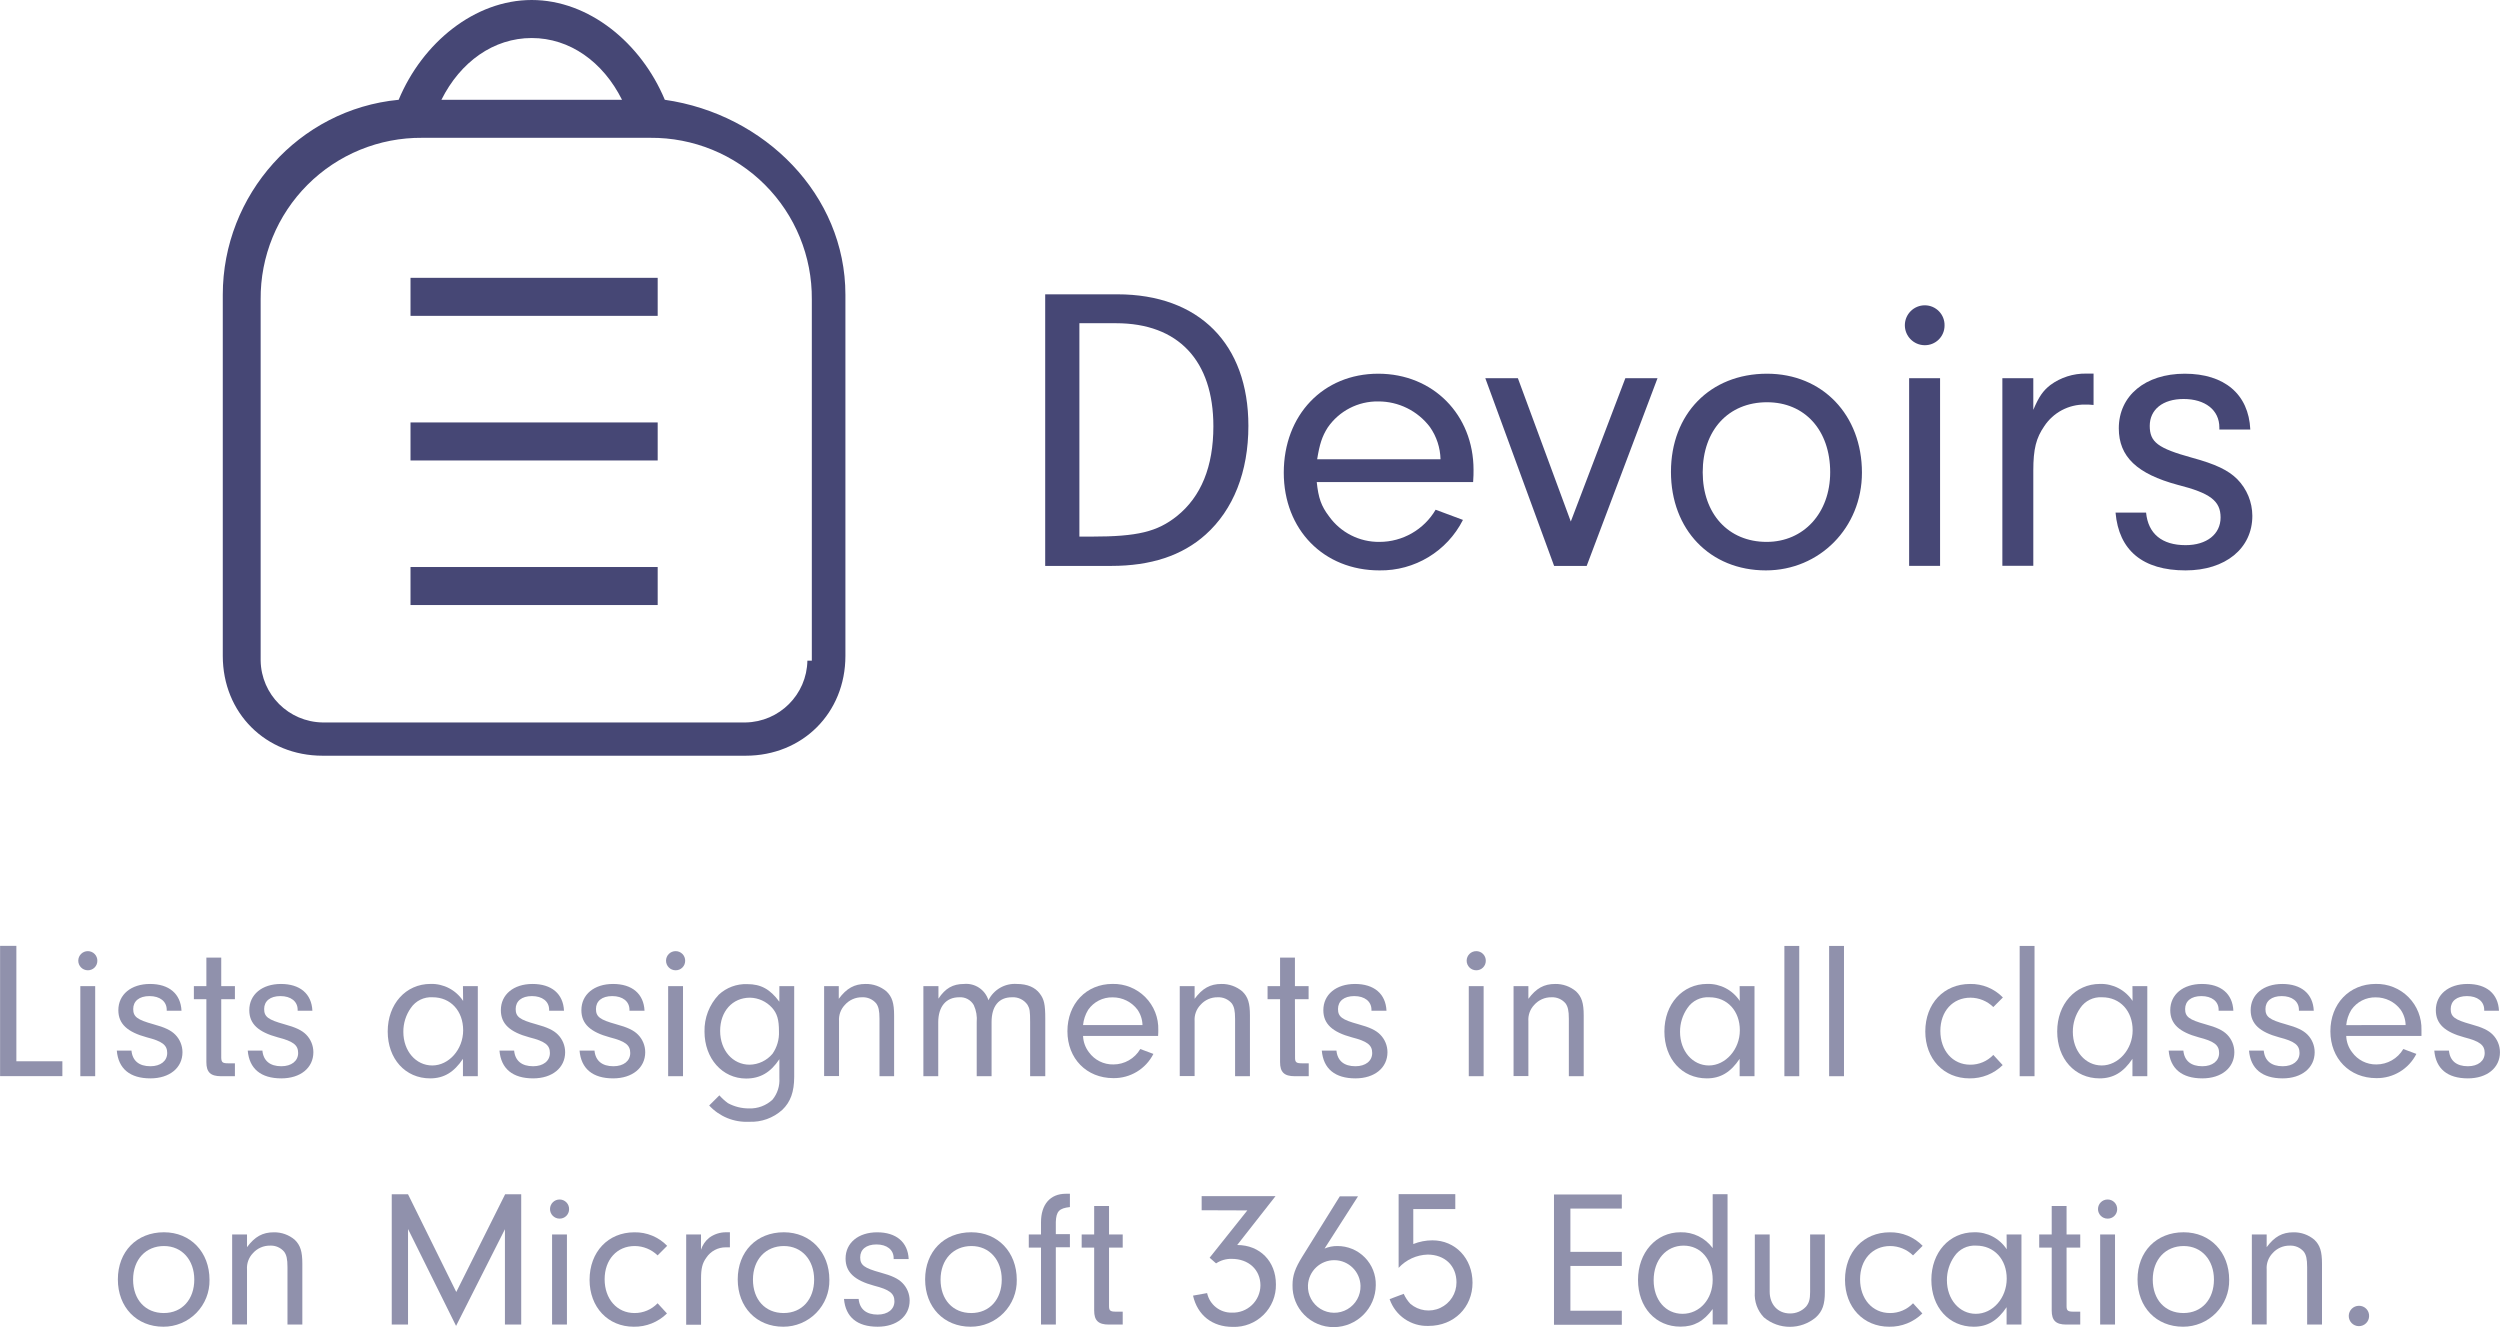
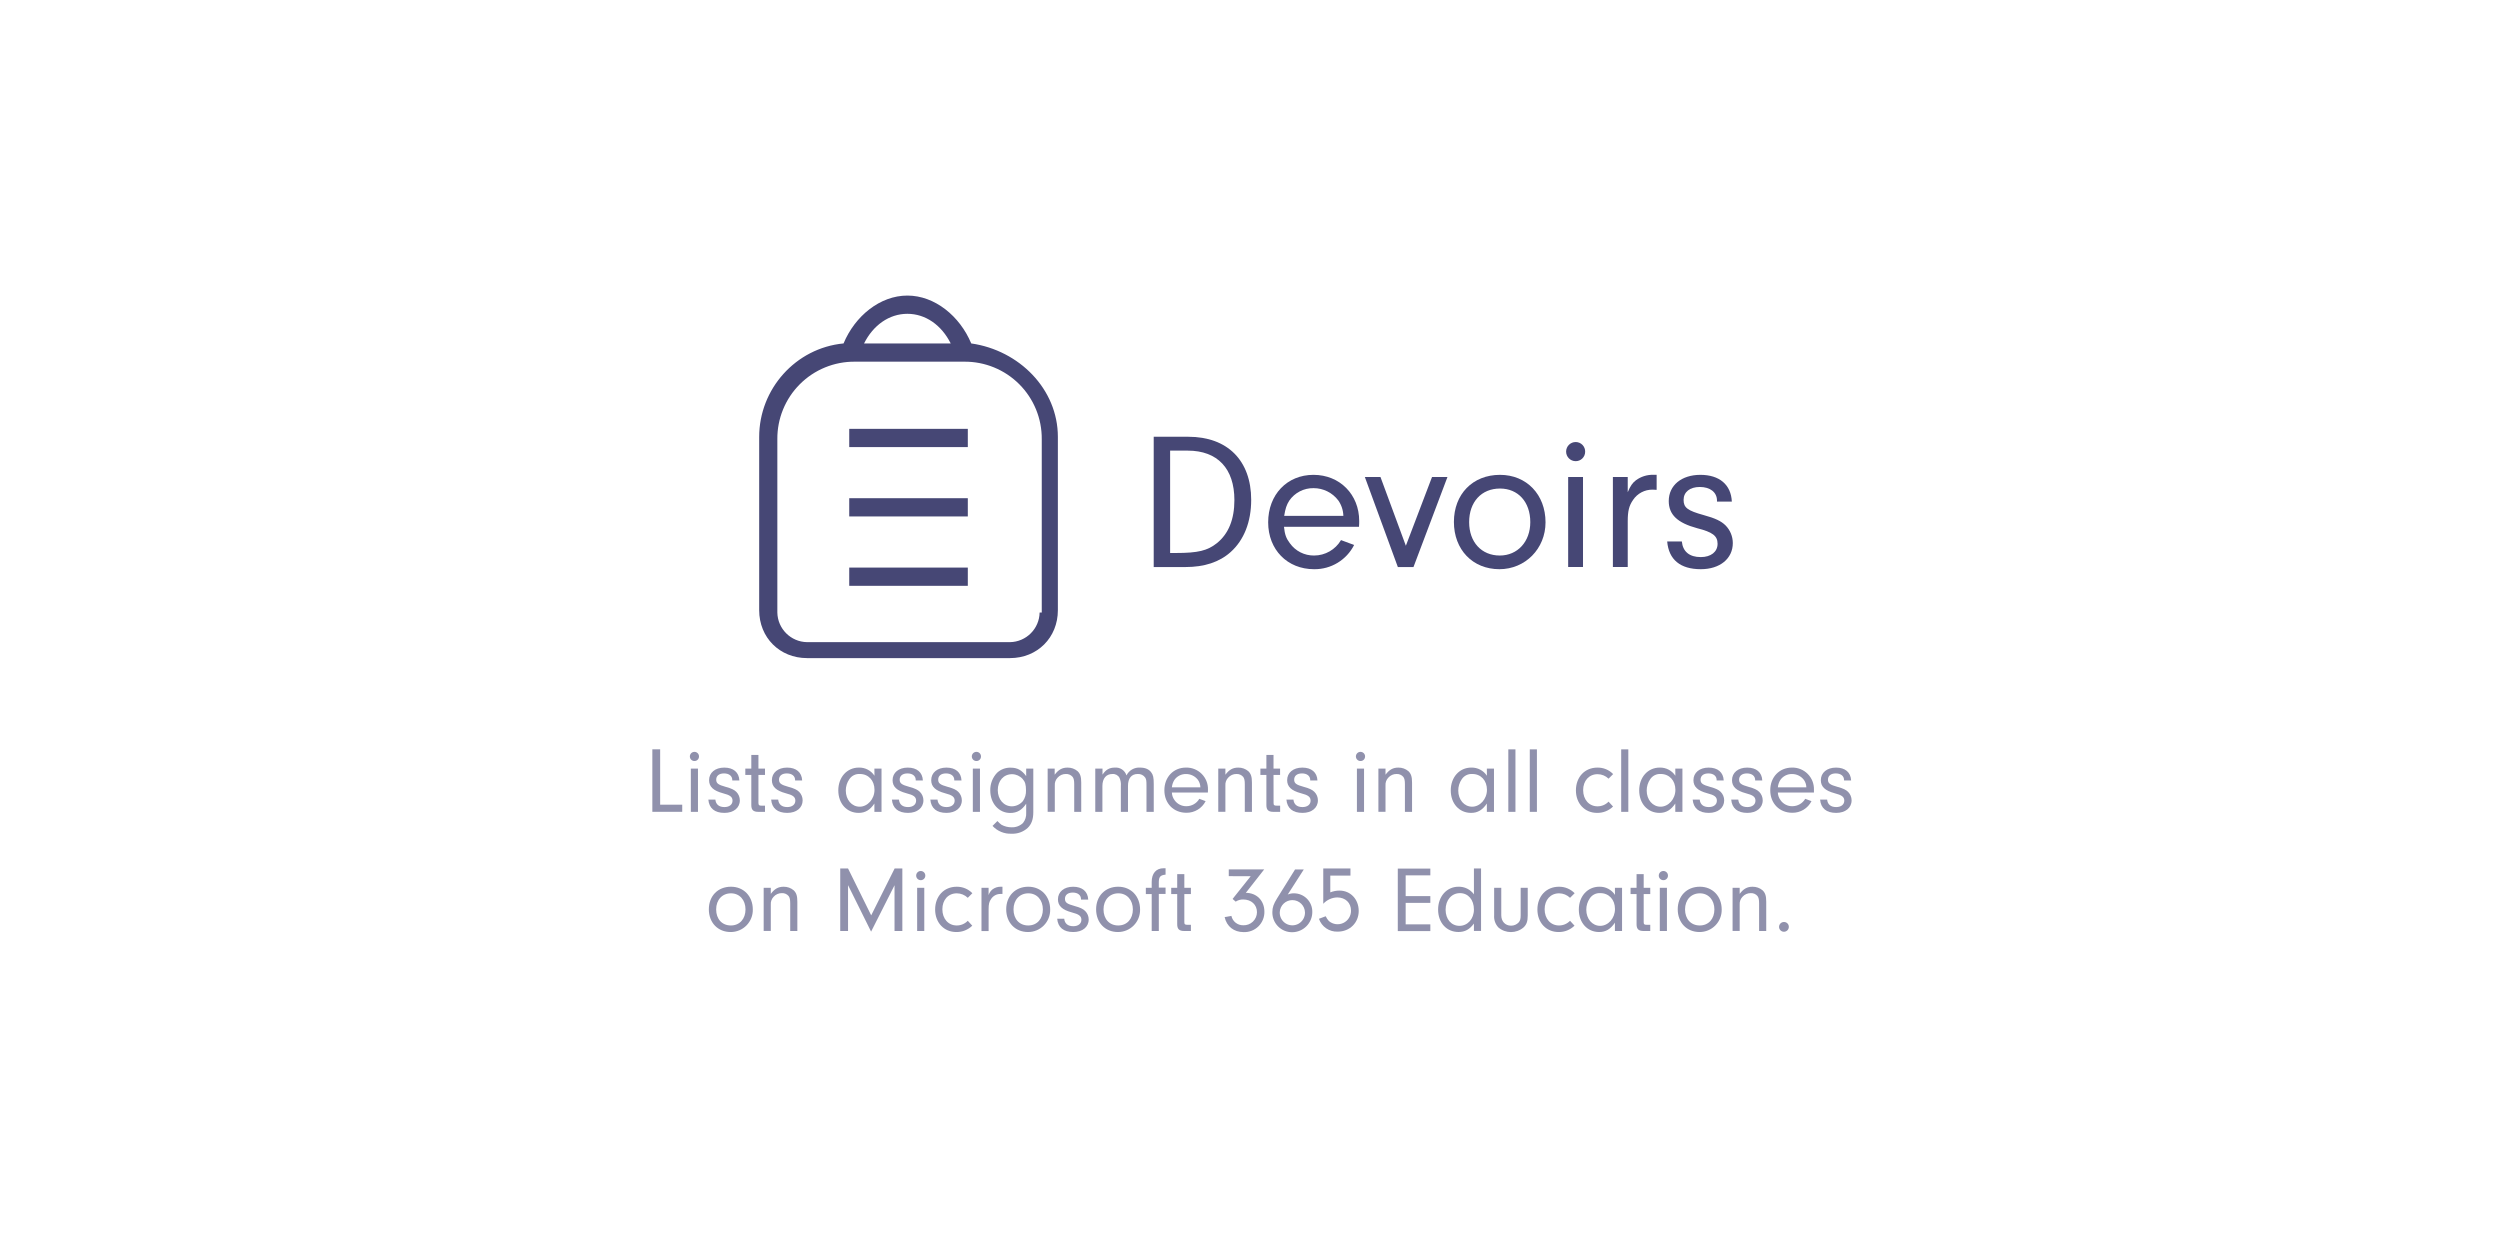
- <svg xmlns="http://www.w3.org/2000/svg" viewBox="0 0 614.05 325.92">
-   <path d="M349.3,412v3.65H334v-32h4V412Z" transform="translate(-333.98 -151.33)" fill="#9091ac" />
-   <path d="M357.89,387.35a2.31,2.31,0,0,1-2.36,2.3,2.35,2.35,0,0,1,.05-4.7A2.33,2.33,0,0,1,357.89,387.35Zm-.53,28.32h-3.65V393.54h3.65Z" transform="translate(-333.98 -151.33)" fill="#9091ac" />
-   <path d="M374.93,399.59v-.24c0-2.06-1.68-3.36-4.23-3.36s-4,1.25-4,3.17,1,2.64,4.94,3.74c2.84.77,4.32,1.49,5.38,2.55a6.18,6.18,0,0,1,1.78,4.32c0,3.84-3.17,6.43-7.88,6.43-5,0-7.87-2.35-8.25-6.82h3.6c.24,2.5,1.87,3.84,4.65,3.84,2.5,0,4.13-1.29,4.13-3.26s-1.25-2.88-5-3.84c-4.8-1.3-7-3.31-7-6.67,0-3.84,3.12-6.44,7.78-6.44s7.53,2.4,7.73,6.58Z" transform="translate(-333.98 -151.33)" fill="#9091ac" />
-   <path d="M388.32,411.16c.05,1.1.33,1.34,1.68,1.34h1.68v3.17h-3.41c-2.59,0-3.6-1-3.6-3.45V396.76H381.6v-3.22h3.07v-7h3.65v7h3.36v3.22h-3.36Z" transform="translate(-333.98 -151.33)" fill="#9091ac" />
-   <path d="M407.09,399.59v-.24c0-2.06-1.68-3.36-4.23-3.36s-4,1.25-4,3.17,1,2.64,4.94,3.74c2.83.77,4.32,1.49,5.38,2.55a6.17,6.17,0,0,1,1.77,4.32c0,3.84-3.16,6.43-7.87,6.43-5,0-7.87-2.35-8.25-6.82h3.6c.24,2.5,1.87,3.84,4.65,3.84,2.5,0,4.13-1.29,4.13-3.26s-1.25-2.88-5-3.84c-4.8-1.3-7-3.31-7-6.67,0-3.84,3.12-6.44,7.78-6.44s7.53,2.4,7.72,6.58Z" transform="translate(-333.98 -151.33)" fill="#9091ac" />
-   <path d="M447.69,393.54h3.65v22.13h-3.65V411.4c-2.2,3.31-4.7,4.8-8.06,4.8-6.1,0-10.42-4.8-10.42-11.52S433.63,393,439.73,393a9.26,9.26,0,0,1,8,4.18Zm-12.81,5.38a10,10,0,0,0-1.83,5.86c0,4.7,3.07,8.25,7.11,8.25s7.58-3.89,7.58-8.64-3.07-8.11-7.49-8.11A6,6,0,0,0,434.88,398.92Z" transform="translate(-333.98 -151.33)" fill="#9091ac" />
-   <path d="M468.86,399.59v-.24c0-2.06-1.68-3.36-4.22-3.36s-4,1.25-4,3.17,1,2.64,5,3.74c2.83.77,4.32,1.49,5.37,2.55a6.14,6.14,0,0,1,1.78,4.32c0,3.84-3.17,6.43-7.87,6.43-5,0-7.88-2.35-8.26-6.82h3.6c.24,2.5,1.87,3.84,4.66,3.84,2.49,0,4.13-1.29,4.13-3.26s-1.25-2.88-5.05-3.84c-4.8-1.3-7-3.31-7-6.67,0-3.84,3.12-6.44,7.78-6.44s7.54,2.4,7.73,6.58Z" transform="translate(-333.98 -151.33)" fill="#9091ac" />
-   <path d="M488.59,399.59v-.24c0-2.06-1.68-3.36-4.23-3.36s-4,1.25-4,3.17,1,2.64,4.94,3.74c2.84.77,4.33,1.49,5.38,2.55a6.14,6.14,0,0,1,1.78,4.32c0,3.84-3.17,6.43-7.88,6.43-5,0-7.87-2.35-8.25-6.82H480c.24,2.5,1.87,3.84,4.65,3.84,2.5,0,4.13-1.29,4.13-3.26s-1.25-2.88-5-3.84c-4.8-1.3-7-3.31-7-6.67,0-3.84,3.12-6.44,7.78-6.44s7.54,2.4,7.73,6.58Z" transform="translate(-333.98 -151.33)" fill="#9091ac" />
-   <path d="M502.27,387.35a2.31,2.31,0,0,1-2.35,2.3,2.35,2.35,0,0,1,0-4.7A2.33,2.33,0,0,1,502.27,387.35Zm-.53,28.32h-3.65V393.54h3.65Z" transform="translate(-333.98 -151.33)" fill="#9091ac" />
-   <path d="M525.41,393.54h3.64v22.28c0,3.69-.91,6.19-2.92,8.11a11.41,11.41,0,0,1-8.17,2.93,12.47,12.47,0,0,1-9.79-4l2.5-2.49a13.4,13.4,0,0,0,2.11,1.92,10.72,10.72,0,0,0,5.18,1.29,8,8,0,0,0,5.77-2.16,7.57,7.57,0,0,0,1.68-5.28v-4.65c-2.16,3.26-4.71,4.75-8.17,4.75-5.85,0-10.22-4.94-10.22-11.52a12.72,12.72,0,0,1,3.5-9.07,9.74,9.74,0,0,1,7-2.6c3.36,0,5.62,1.25,7.88,4.32Zm-14.55,11c0,4.75,3.07,8.3,7.25,8.3a7.51,7.51,0,0,0,5.62-2.69,8.92,8.92,0,0,0,1.58-5.47c0-2.88-.43-4.42-1.73-5.86a7.5,7.5,0,0,0-5.38-2.44C513.88,396.38,510.86,399.73,510.86,404.54Z" transform="translate(-333.98 -151.33)" fill="#9091ac" />
-   <path d="M540,393.54v3.12c1.92-2.59,3.84-3.65,6.58-3.65a7.73,7.73,0,0,1,5.14,1.83c1.39,1.34,1.87,2.88,1.87,5.9v14.93H550V401.56c0-2-.24-3-.82-3.79a4.25,4.25,0,0,0-3.45-1.49,5.52,5.52,0,0,0-4.23,1.87,5.24,5.24,0,0,0-1.44,4v13.49H536.4V393.54Z" transform="translate(-333.98 -151.33)" fill="#9091ac" />
-   <path d="M564.48,393.54v3.08c1.68-2.55,3.55-3.61,6.28-3.61a5.72,5.72,0,0,1,6,4,7.22,7.22,0,0,1,7-4c2.54,0,4.46.82,5.61,2.36,1.06,1.39,1.35,2.64,1.35,6.14v14.16H587V402.38c0-2.69-.1-3.32-.63-4.23a4.32,4.32,0,0,0-3.84-1.87c-3.21,0-5,2.16-5,6.1v13.29h-3.65V402.42a8.27,8.27,0,0,0-.72-4.22,3.8,3.8,0,0,0-3.6-1.92c-3.21,0-5.13,2.3-5.13,6.14v13.25h-3.65V393.54Z" transform="translate(-333.98 -151.33)" fill="#9091ac" />
-   <path d="M600,405.78a7,7,0,0,0,1.44,4,7.23,7.23,0,0,0,6,3,7.66,7.66,0,0,0,6.62-3.79l3.22,1.2a10.85,10.85,0,0,1-9.84,5.95c-6.58,0-11.28-4.8-11.28-11.52S600.76,393,607.24,393a11,11,0,0,1,11.24,11.33c0,.29,0,.92-.05,1.44Zm14.6-2.68a6.93,6.93,0,0,0-1.25-3.8,7.6,7.6,0,0,0-6.1-3,7.11,7.11,0,0,0-6,3.07A8.87,8.87,0,0,0,600,403.1Z" transform="translate(-333.98 -151.33)" fill="#9091ac" />
-   <path d="M627.4,393.54v3.12c1.92-2.59,3.84-3.65,6.58-3.65a7.75,7.75,0,0,1,5.14,1.83c1.39,1.34,1.87,2.88,1.87,5.9v14.93h-3.65V401.56c0-2-.24-3-.82-3.79a4.27,4.27,0,0,0-3.45-1.49,5.51,5.51,0,0,0-4.23,1.87,5.24,5.24,0,0,0-1.44,4v13.49h-3.65V393.54Z" transform="translate(-333.98 -151.33)" fill="#9091ac" />
-   <path d="M652.07,411.16c0,1.1.34,1.34,1.68,1.34h1.68v3.17H652c-2.6,0-3.61-1-3.61-3.45V396.76h-3.07v-3.22h3.07v-7h3.65v7h3.36v3.22h-3.36Z" transform="translate(-333.98 -151.33)" fill="#9091ac" />
-   <path d="M670.84,399.59v-.24c0-2.06-1.68-3.36-4.22-3.36s-4,1.25-4,3.17,1,2.64,5,3.74c2.83.77,4.32,1.49,5.37,2.55a6.14,6.14,0,0,1,1.78,4.32c0,3.84-3.17,6.43-7.87,6.43-5,0-7.88-2.35-8.26-6.82h3.6c.24,2.5,1.87,3.84,4.66,3.84,2.49,0,4.12-1.29,4.12-3.26s-1.24-2.88-5-3.84c-4.8-1.3-7-3.31-7-6.67,0-3.84,3.12-6.44,7.78-6.44s7.54,2.4,7.73,6.58Z" transform="translate(-333.98 -151.33)" fill="#9091ac" />
-   <path d="M698.92,387.35a2.31,2.31,0,0,1-2.35,2.3,2.35,2.35,0,0,1,0-4.7A2.33,2.33,0,0,1,698.92,387.35Zm-.53,28.32h-3.65V393.54h3.65Z" transform="translate(-333.98 -151.33)" fill="#9091ac" />
-   <path d="M709.38,393.54v3.12c1.92-2.59,3.84-3.65,6.58-3.65a7.73,7.73,0,0,1,5.14,1.83c1.39,1.34,1.87,2.88,1.87,5.9v14.93h-3.65V401.56c0-2-.24-3-.82-3.79a4.25,4.25,0,0,0-3.45-1.49,5.52,5.52,0,0,0-4.23,1.87,5.24,5.24,0,0,0-1.44,4v13.49h-3.64V393.54Z" transform="translate(-333.98 -151.33)" fill="#9091ac" />
-   <path d="M761.27,393.54h3.65v22.13h-3.65V411.4c-2.21,3.31-4.7,4.8-8.06,4.8-6.1,0-10.42-4.8-10.42-11.52S747.21,393,753.3,393a9.27,9.27,0,0,1,8,4.18Zm-12.82,5.38a10.11,10.11,0,0,0-1.82,5.86c0,4.7,3.07,8.25,7.1,8.25s7.59-3.89,7.59-8.64-3.07-8.11-7.49-8.11A6,6,0,0,0,748.45,398.92Z" transform="translate(-333.98 -151.33)" fill="#9091ac" />
-   <path d="M772.26,415.67v-32h3.65v32Z" transform="translate(-333.98 -151.33)" fill="#9091ac" />
-   <path d="M783.25,415.67v-32h3.65v32Z" transform="translate(-333.98 -151.33)" fill="#9091ac" />
-   <path d="M825.88,412.94a11.38,11.38,0,0,1-8.16,3.26c-6.34,0-10.85-4.8-10.85-11.52,0-6.87,4.56-11.67,11-11.67a10.92,10.92,0,0,1,8.06,3.32l-2.35,2.35a8.1,8.1,0,0,0-5.62-2.3c-4.36,0-7.39,3.35-7.39,8.16s3,8.3,7.35,8.3a7.74,7.74,0,0,0,5.66-2.4Z" transform="translate(-333.98 -151.33)" fill="#9091ac" />
-   <path d="M830.05,415.67v-32h3.65v32Z" transform="translate(-333.98 -151.33)" fill="#9091ac" />
-   <path d="M857.75,393.54h3.65v22.13h-3.65V411.4c-2.21,3.31-4.71,4.8-8.07,4.8-6.09,0-10.41-4.8-10.41-11.52S843.68,393,849.78,393a9.27,9.27,0,0,1,8,4.18Zm-12.82,5.38a10.11,10.11,0,0,0-1.82,5.86c0,4.7,3.07,8.25,7.1,8.25s7.59-3.89,7.59-8.64-3.08-8.11-7.49-8.11A6,6,0,0,0,844.93,398.92Z" transform="translate(-333.98 -151.33)" fill="#9091ac" />
-   <path d="M878.92,399.59v-.24c0-2.06-1.68-3.36-4.23-3.36s-4,1.25-4,3.17,1,2.64,4.94,3.74c2.83.77,4.32,1.49,5.38,2.55a6.17,6.17,0,0,1,1.77,4.32c0,3.84-3.16,6.43-7.87,6.43-5,0-7.87-2.35-8.26-6.82h3.61c.24,2.5,1.87,3.84,4.65,3.84,2.5,0,4.13-1.29,4.13-3.26s-1.25-2.88-5-3.84c-4.8-1.3-7-3.31-7-6.67,0-3.84,3.12-6.44,7.78-6.44s7.53,2.4,7.72,6.58Z" transform="translate(-333.98 -151.33)" fill="#9091ac" />
-   <path d="M898.64,399.59v-.24c0-2.06-1.68-3.36-4.22-3.36s-4,1.25-4,3.17,1,2.64,4.94,3.74c2.83.77,4.32,1.49,5.38,2.55a6.17,6.17,0,0,1,1.77,4.32c0,3.84-3.17,6.43-7.87,6.43-5,0-7.87-2.35-8.26-6.82H890c.24,2.5,1.88,3.84,4.66,3.84,2.5,0,4.13-1.29,4.13-3.26s-1.25-2.88-5-3.84c-4.8-1.3-7-3.31-7-6.67,0-3.84,3.12-6.44,7.77-6.44s7.54,2.4,7.73,6.58Z" transform="translate(-333.98 -151.33)" fill="#9091ac" />
-   <path d="M910.26,405.78a6.9,6.9,0,0,0,1.44,4,7.21,7.21,0,0,0,5.95,3,7.68,7.68,0,0,0,6.63-3.79l3.21,1.2a10.83,10.83,0,0,1-9.84,5.95c-6.57,0-11.28-4.8-11.28-11.52S911,393,917.51,393a11,11,0,0,1,11.23,11.33c0,.29,0,.92,0,1.44Zm14.59-2.68a6.85,6.85,0,0,0-1.25-3.8,7.58,7.58,0,0,0-6.09-3,7.09,7.09,0,0,0-6,3.07,8.73,8.73,0,0,0-1.25,3.75Z" transform="translate(-333.98 -151.33)" fill="#9091ac" />
-   <path d="M944.15,399.59v-.24c0-2.06-1.68-3.36-4.23-3.36s-4,1.25-4,3.17,1,2.64,4.94,3.74c2.84.77,4.32,1.49,5.38,2.55a6.18,6.18,0,0,1,1.78,4.32c0,3.84-3.17,6.43-7.88,6.43-5,0-7.87-2.35-8.25-6.82h3.6c.24,2.5,1.87,3.84,4.65,3.84,2.5,0,4.13-1.29,4.13-3.26s-1.25-2.88-5-3.84c-4.8-1.3-7-3.31-7-6.67,0-3.84,3.12-6.44,7.78-6.44s7.53,2.4,7.73,6.58Z" transform="translate(-333.98 -151.33)" fill="#9091ac" />
-   <path d="M385.44,465.68a11.3,11.3,0,0,1-11.33,11.52c-6.58,0-11.18-4.8-11.18-11.62S367.53,454,374.25,454C380.78,454,385.44,458.86,385.44,465.68Zm-18.77-.05c0,4.9,3,8.21,7.54,8.21s7.49-3.41,7.49-8.21-3-8.25-7.45-8.25S366.67,460.69,366.67,465.63Z" transform="translate(-333.98 -151.33)" fill="#9091ac" />
-   <path d="M394.65,454.54v3.12c1.92-2.59,3.84-3.65,6.58-3.65a7.73,7.73,0,0,1,5.14,1.83c1.39,1.34,1.87,2.88,1.87,5.9v14.93h-3.65V462.56c0-2-.24-3-.82-3.79a4.25,4.25,0,0,0-3.45-1.49,5.52,5.52,0,0,0-4.23,1.87,5.24,5.24,0,0,0-1.44,4v13.49H391V454.54Z" transform="translate(-333.98 -151.33)" fill="#9091ac" />
-   <path d="M434.2,476.67h-4v-32h4l11.85,24,12-24H462v32h-4V453.25L446,477,434.2,453.2Z" transform="translate(-333.98 -151.33)" fill="#9091ac" />
-   <path d="M473.76,448.35a2.31,2.31,0,0,1-2.36,2.3,2.35,2.35,0,0,1,.05-4.7A2.33,2.33,0,0,1,473.76,448.35Zm-.53,28.32h-3.65V454.54h3.65Z" transform="translate(-333.98 -151.33)" fill="#9091ac" />
-   <path d="M497.8,473.94a11.35,11.35,0,0,1-8.16,3.26c-6.33,0-10.85-4.8-10.85-11.52,0-6.87,4.57-11.67,11-11.67a10.93,10.93,0,0,1,8.06,3.32l-2.35,2.35a8.1,8.1,0,0,0-5.62-2.3c-4.37,0-7.39,3.35-7.39,8.16s3,8.3,7.34,8.3a7.76,7.76,0,0,0,5.67-2.4Z" transform="translate(-333.98 -151.33)" fill="#9091ac" />
-   <path d="M506.16,454.54v3.75a6.23,6.23,0,0,1,2-2.93A6.92,6.92,0,0,1,512.4,454h.86v3.7a7.84,7.84,0,0,0-1,0,5.67,5.67,0,0,0-4.8,2.55c-1,1.39-1.29,2.68-1.29,5.23v11.23h-3.65V454.54Z" transform="translate(-333.98 -151.33)" fill="#9091ac" />
-   <path d="M537.69,465.68a11.3,11.3,0,0,1-11.33,11.52c-6.57,0-11.18-4.8-11.18-11.62S519.79,454,526.51,454C533,454,537.69,458.86,537.69,465.68Zm-18.77-.05c0,4.9,3,8.21,7.54,8.21s7.49-3.41,7.49-8.21-3-8.25-7.44-8.25S518.92,460.69,518.92,465.63Z" transform="translate(-333.98 -151.33)" fill="#9091ac" />
-   <path d="M553.48,460.59v-.24c0-2.06-1.68-3.36-4.22-3.36s-4,1.25-4,3.17,1,2.64,5,3.74c2.83.77,4.32,1.49,5.37,2.55a6.14,6.14,0,0,1,1.78,4.32c0,3.84-3.17,6.43-7.87,6.43-5,0-7.87-2.35-8.26-6.82h3.6c.24,2.5,1.87,3.84,4.66,3.84,2.49,0,4.13-1.29,4.13-3.26s-1.25-2.88-5-3.84c-4.8-1.3-7-3.31-7-6.67,0-3.84,3.12-6.44,7.77-6.44s7.54,2.4,7.73,6.58Z" transform="translate(-333.98 -151.33)" fill="#9091ac" />
-   <path d="M583.72,465.68a11.3,11.3,0,0,1-11.33,11.52c-6.57,0-11.18-4.8-11.18-11.62S565.82,454,572.54,454C579.07,454,583.72,458.86,583.72,465.68ZM565,465.63c0,4.9,3,8.21,7.54,8.21s7.49-3.41,7.49-8.21-3-8.25-7.44-8.25S565,460.69,565,465.63Z" transform="translate(-333.98 -151.33)" fill="#9091ac" />
-   <path d="M593.32,476.67h-3.65V457.76h-3v-3.22h3v-3c0-4.37,2.26-7,6.1-7,.19,0,.62,0,1,0v3.27c-2.64.29-3.36,1.05-3.46,3.65v3h3.46v3.22h-3.46Z" transform="translate(-333.98 -151.33)" fill="#9091ac" />
-   <path d="M606.38,472.16c0,1.1.33,1.34,1.68,1.34h1.68v3.17h-3.41c-2.59,0-3.6-1-3.6-3.45V457.76h-3.07v-3.22h3.07v-7h3.65v7h3.36v3.22h-3.36Z" transform="translate(-333.98 -151.33)" fill="#9091ac" />
-   <path d="M629.13,448.59v-3.46h18.14l-9.41,12c5.57,0,9.51,4,9.51,9.65a10.25,10.25,0,0,1-10.61,10.46c-5,0-8.64-2.83-9.75-7.68l3.46-.62a6.09,6.09,0,0,0,6.1,4.8,6.76,6.76,0,0,0,7-6.68c0-3.84-2.88-6.53-7.06-6.53a6.68,6.68,0,0,0-3.84,1.11l-1.58-1.39,9.26-11.62Z" transform="translate(-333.98 -151.33)" fill="#9091ac" />
-   <path d="M659.32,458a7.82,7.82,0,0,1,3.12-.62,9.39,9.39,0,0,1,9.46,9.6,10.37,10.37,0,0,1-10.32,10.32,10.08,10.08,0,0,1-10.13-10.32c0-2.35.62-4.13,2.44-7.06l9.17-14.74h4.47Zm-4.08,9a6.46,6.46,0,1,0,12.91.14,6.46,6.46,0,0,0-12.91-.14Z" transform="translate(-333.98 -151.33)" fill="#9091ac" />
-   <path d="M691.43,448.3H681.11v8.59a12.67,12.67,0,0,1,4.71-.91c5.61,0,9.84,4.42,9.84,10.42S691.14,477,684.86,477a9.72,9.72,0,0,1-9.56-6.58l3.46-1.3a8.89,8.89,0,0,0,1.63,2.45,6.87,6.87,0,0,0,11.33-5.28c0-4.08-2.88-6.81-7.1-6.81a10.08,10.08,0,0,0-7.11,3.26v-18.1h13.92Z" transform="translate(-333.98 -151.33)" fill="#9091ac" />
-   <path d="M719.7,458.81h12.63v3.46H719.7v11h12.63v3.45H715.67v-32h16.66v3.46H719.7Z" transform="translate(-333.98 -151.33)" fill="#9091ac" />
-   <path d="M754.65,444.65h3.65v32h-3.65v-3.79c-2.21,3-4.56,4.32-7.92,4.32-6.1,0-10.42-4.75-10.42-11.47S740.73,454,746.73,454a9.49,9.49,0,0,1,7.92,3.89Zm-14.5,21.13c0,4.84,2.93,8.25,7.1,8.25s7.4-3.55,7.4-8.35c0-5-2.93-8.4-7.15-8.4S740.15,460.73,740.15,465.78Z" transform="translate(-333.98 -151.33)" fill="#9091ac" />
-   <path d="M782.2,454.54V468.7c0,3-.58,4.71-2.21,6.2a9.93,9.93,0,0,1-12.77,0A8.1,8.1,0,0,1,765,468.7V454.54h3.65v14.07c0,3.12,2,5.33,5,5.33a5.26,5.26,0,0,0,3.93-1.68c.72-.87,1-1.78,1-3.56V454.54Z" transform="translate(-333.98 -151.33)" fill="#9091ac" />
-   <path d="M806.15,473.94A11.36,11.36,0,0,1,798,477.2c-6.34,0-10.85-4.8-10.85-11.52,0-6.87,4.56-11.67,11-11.67a11,11,0,0,1,8.07,3.32l-2.36,2.35a8.1,8.1,0,0,0-5.61-2.3c-4.37,0-7.4,3.35-7.4,8.16s3,8.3,7.35,8.3a7.73,7.73,0,0,0,5.66-2.4Z" transform="translate(-333.98 -151.33)" fill="#9091ac" />
-   <path d="M826.84,454.54h3.65v22.13h-3.65V472.4c-2.21,3.31-4.71,4.8-8.07,4.8-6.09,0-10.41-4.8-10.41-11.52S812.77,454,818.87,454a9.27,9.27,0,0,1,8,4.18ZM814,459.92a10.11,10.11,0,0,0-1.82,5.86c0,4.7,3.07,8.25,7.1,8.25,4.18,0,7.59-3.89,7.59-8.64s-3.08-8.11-7.49-8.11A6,6,0,0,0,814,459.92Z" transform="translate(-333.98 -151.33)" fill="#9091ac" />
-   <path d="M841.57,472.16c0,1.1.34,1.34,1.68,1.34h1.68v3.17h-3.41c-2.59,0-3.6-1-3.6-3.45V457.76h-3.07v-3.22h3.07v-7h3.65v7h3.36v3.22h-3.36Z" transform="translate(-333.98 -151.33)" fill="#9091ac" />
-   <path d="M854,448.35a2.31,2.31,0,0,1-2.36,2.3,2.35,2.35,0,0,1,0-4.7A2.33,2.33,0,0,1,854,448.35Zm-.53,28.32h-3.65V454.54h3.65Z" transform="translate(-333.98 -151.33)" fill="#9091ac" />
-   <path d="M881.51,465.68a11.3,11.3,0,0,1-11.33,11.52c-6.58,0-11.18-4.8-11.18-11.62S863.6,454,870.33,454C876.85,454,881.51,458.86,881.51,465.68Zm-18.77-.05c0,4.9,3,8.21,7.54,8.21s7.49-3.41,7.49-8.21-3-8.25-7.44-8.25S862.74,460.69,862.74,465.63Z" transform="translate(-333.98 -151.33)" fill="#9091ac" />
-   <path d="M890.72,454.54v3.12c1.92-2.59,3.84-3.65,6.58-3.65a7.73,7.73,0,0,1,5.14,1.83c1.39,1.34,1.87,2.88,1.87,5.9v14.93h-3.65V462.56c0-2-.24-3-.82-3.79a4.25,4.25,0,0,0-3.45-1.49,5.52,5.52,0,0,0-4.23,1.87,5.24,5.24,0,0,0-1.44,4v13.49h-3.64V454.54Z" transform="translate(-333.98 -151.33)" fill="#9091ac" />
-   <path d="M915.88,474.61a2.5,2.5,0,1,1-2.5-2.55A2.45,2.45,0,0,1,915.88,474.61Z" transform="translate(-333.98 -151.33)" fill="#9091ac" />
-   <rect x="100.83" y="68.24" width="60.71" height="9.34" fill="#464775" />
-   <rect x="100.83" y="139.27" width="60.71" height="9.34" fill="#464775" />
-   <rect x="100.83" y="103.76" width="60.71" height="9.34" fill="#464775" />
-   <path d="M497.27,175.84c-5.84-14-18.68-24.51-32.69-24.51s-26.85,10.5-32.68,24.51c-24.52,2.34-43.2,23.35-43.2,47.87v88.72c0,14,10.51,24.52,24.52,24.52h103.9c14,0,24.51-10.51,24.51-24.52V223.71C541.63,199.19,521.79,179.35,497.27,175.84Zm-32.69-15.17c9.34,0,17.51,5.83,22.18,15.17H442.4C447.07,166.5,455.24,160.67,464.58,160.67ZM532.29,313.6a15.45,15.45,0,0,1-15.17,15.18H413.22A15.46,15.46,0,0,1,398,313.6V224.88a39.36,39.36,0,0,1,39.69-39.7h56a39.36,39.36,0,0,1,39.69,39.7V313.6Z" transform="translate(-333.98 -151.33)" fill="#464775" />
-   <path d="M590.7,223.62h17.71c20.1,0,32.2,12.2,32.2,32.31,0,11.3-3.7,20.6-10.5,26.7-5.8,5.2-13.5,7.7-23.2,7.7H590.7Zm8.4,59.51h3c11.31,0,16.11-1.2,20.91-5,6-4.8,9-12.2,9-22.1,0-16.11-8.6-25.31-23.91-25.31h-9Z" transform="translate(-333.98 -151.33)" fill="#464775" />
-   <path d="M657.4,269.73c.4,3.9,1.1,5.9,3,8.4a15,15,0,0,0,12.4,6.3,16,16,0,0,0,13.8-7.9l6.71,2.5a22.6,22.6,0,0,1-20.51,12.4c-13.7,0-23.5-10-23.5-24,0-14.2,9.7-24.31,23.2-24.31s23.41,10.11,23.41,23.61c0,.6,0,1.9-.1,3Zm30.4-5.6a14.36,14.36,0,0,0-2.59-7.9,15.85,15.85,0,0,0-12.71-6.3,14.81,14.81,0,0,0-12.4,6.4c-1.4,2.2-2,4.1-2.6,7.8Z" transform="translate(-333.98 -151.33)" fill="#464775" />
-   <path d="M741.1,244.22l-17.4,46.11h-8l-16.9-46.11h8l13,35.21,13.4-35.21Z" transform="translate(-333.98 -151.33)" fill="#464775" />
-   <path d="M791.31,267.43c0,13.5-10.4,24-23.6,24-13.71,0-23.31-10-23.31-24.2s9.6-24.11,23.6-24.11C781.61,243.12,791.31,253.23,791.31,267.43Zm-39.11-.1c0,10.2,6.3,17.1,15.7,17.1,9.1,0,15.61-7.1,15.61-17.1,0-10.3-6.21-17.2-15.51-17.2C758.5,250.13,752.2,257,752.2,267.33Z" transform="translate(-333.98 -151.33)" fill="#464775" />
-   <path d="M811.6,231.32a4.82,4.82,0,0,1-4.9,4.8,4.9,4.9,0,0,1,.1-9.8A4.85,4.85,0,0,1,811.6,231.32Zm-1.1,59h-7.6V244.22h7.6Z" transform="translate(-333.98 -151.33)" fill="#464775" />
-   <path d="M833.4,244.22V252c1.4-3.3,2.4-4.7,4.2-6.11a14.51,14.51,0,0,1,8.8-2.8h1.8v7.71a17,17,0,0,0-2.1-.1,11.82,11.82,0,0,0-10,5.3c-2,2.9-2.7,5.6-2.7,10.9v23.4h-7.6V244.22Z" transform="translate(-333.98 -151.33)" fill="#464775" />
-   <path d="M879.1,256.83v-.5c0-4.3-3.5-7-8.8-7-5.1,0-8.3,2.6-8.3,6.6s2,5.5,10.3,7.8c5.9,1.6,9,3.1,11.2,5.3a12.88,12.88,0,0,1,3.7,9c0,8-6.6,13.4-16.4,13.4-10.5,0-16.4-4.9-17.2-14.2h7.5c.5,5.2,3.9,8,9.7,8,5.2,0,8.6-2.7,8.6-6.8s-2.6-6-10.5-8c-10-2.7-14.5-6.9-14.5-13.9,0-8,6.5-13.41,16.2-13.41s15.7,5,16.1,13.71Z" transform="translate(-333.98 -151.33)" fill="#464775" />
+ <svg xmlns="http://www.w3.org/2000/svg" viewBox="0 0 1280 640">
+   <path d="M349.3,412v3.65H334v-32h4V412Z" fill="#9091ac" />
+   <path d="M357.89,387.35a2.31,2.31,0,0,1-2.36,2.3,2.35,2.35,0,0,1,.05-4.7A2.33,2.33,0,0,1,357.89,387.35Zm-.53,28.32h-3.65V393.54h3.65Z" fill="#9091ac" />
+   <path d="M374.93,399.59v-.24c0-2.06-1.68-3.36-4.23-3.36s-4,1.25-4,3.17,1,2.64,4.94,3.74c2.84.77,4.32,1.49,5.38,2.55a6.18,6.18,0,0,1,1.78,4.32c0,3.84-3.17,6.43-7.88,6.43-5,0-7.87-2.35-8.25-6.82h3.6c.24,2.5,1.87,3.84,4.65,3.84,2.5,0,4.13-1.29,4.13-3.26s-1.25-2.88-5-3.84c-4.8-1.3-7-3.31-7-6.67,0-3.84,3.12-6.44,7.78-6.44s7.53,2.4,7.73,6.58Z" fill="#9091ac" />
+   <path d="M388.32,411.16c.05,1.1.33,1.34,1.68,1.34h1.68v3.17h-3.41c-2.59,0-3.6-1-3.6-3.45V396.76H381.6v-3.22h3.07v-7h3.65v7h3.36v3.22h-3.36Z" fill="#9091ac" />
+   <path d="M407.09,399.59v-.24c0-2.06-1.68-3.36-4.23-3.36s-4,1.25-4,3.17,1,2.64,4.94,3.74c2.83.77,4.32,1.49,5.38,2.55a6.17,6.17,0,0,1,1.77,4.32c0,3.84-3.16,6.43-7.87,6.43-5,0-7.87-2.35-8.25-6.82h3.6c.24,2.5,1.87,3.84,4.65,3.84,2.5,0,4.13-1.29,4.13-3.26s-1.25-2.88-5-3.84c-4.8-1.3-7-3.31-7-6.67,0-3.84,3.12-6.44,7.78-6.44s7.53,2.4,7.72,6.58Z" fill="#9091ac" />
+   <path d="M447.69,393.54h3.65v22.13h-3.65V411.4c-2.2,3.31-4.7,4.8-8.06,4.8-6.1,0-10.42-4.8-10.42-11.52S433.63,393,439.73,393a9.26,9.26,0,0,1,8,4.18Zm-12.81,5.38a10,10,0,0,0-1.83,5.86c0,4.7,3.07,8.25,7.11,8.25s7.58-3.89,7.58-8.64-3.07-8.11-7.49-8.11A6,6,0,0,0,434.88,398.92Z" fill="#9091ac" />
+   <path d="M468.86,399.59v-.24c0-2.06-1.68-3.36-4.22-3.36s-4,1.25-4,3.17,1,2.64,5,3.74c2.83.77,4.32,1.49,5.37,2.55a6.14,6.14,0,0,1,1.78,4.32c0,3.84-3.17,6.43-7.87,6.43-5,0-7.88-2.35-8.26-6.82h3.6c.24,2.5,1.87,3.84,4.66,3.84,2.49,0,4.13-1.29,4.13-3.26s-1.25-2.88-5.05-3.84c-4.8-1.3-7-3.31-7-6.67,0-3.84,3.12-6.44,7.78-6.44s7.54,2.4,7.73,6.58Z" fill="#9091ac" />
+   <path d="M488.59,399.59v-.24c0-2.06-1.68-3.36-4.23-3.36s-4,1.25-4,3.17,1,2.64,4.94,3.74c2.84.77,4.33,1.49,5.38,2.55a6.14,6.14,0,0,1,1.78,4.32c0,3.84-3.17,6.43-7.88,6.43-5,0-7.87-2.35-8.25-6.82H480c.24,2.5,1.87,3.84,4.65,3.84,2.5,0,4.13-1.29,4.13-3.26s-1.25-2.88-5-3.84c-4.8-1.3-7-3.31-7-6.67,0-3.84,3.12-6.44,7.78-6.44s7.54,2.4,7.73,6.58Z" fill="#9091ac" />
+   <path d="M502.27,387.35a2.31,2.31,0,0,1-2.35,2.3,2.35,2.35,0,0,1,0-4.7A2.33,2.33,0,0,1,502.27,387.35Zm-.53,28.32h-3.65V393.54h3.65Z" fill="#9091ac" />
+   <path d="M525.41,393.54h3.64v22.28c0,3.69-.91,6.19-2.92,8.11a11.41,11.41,0,0,1-8.17,2.93,12.47,12.47,0,0,1-9.79-4l2.5-2.49a13.4,13.4,0,0,0,2.11,1.92,10.72,10.72,0,0,0,5.18,1.29,8,8,0,0,0,5.77-2.16,7.57,7.57,0,0,0,1.68-5.28v-4.65c-2.16,3.26-4.71,4.75-8.17,4.75-5.85,0-10.22-4.94-10.22-11.52a12.72,12.72,0,0,1,3.5-9.07,9.74,9.74,0,0,1,7-2.6c3.36,0,5.62,1.25,7.88,4.32Zm-14.55,11c0,4.75,3.07,8.3,7.25,8.3a7.51,7.51,0,0,0,5.62-2.69,8.92,8.92,0,0,0,1.58-5.47c0-2.88-.43-4.42-1.73-5.86a7.5,7.5,0,0,0-5.38-2.44C513.88,396.38,510.86,399.73,510.86,404.54Z" fill="#9091ac" />
+   <path d="M540,393.54v3.12c1.92-2.59,3.84-3.65,6.58-3.65a7.73,7.73,0,0,1,5.14,1.83c1.39,1.34,1.87,2.88,1.87,5.9v14.93H550V401.56c0-2-.24-3-.82-3.79a4.25,4.25,0,0,0-3.45-1.49,5.52,5.52,0,0,0-4.23,1.87,5.24,5.24,0,0,0-1.44,4v13.49H536.4V393.54Z" fill="#9091ac" />
+   <path d="M564.48,393.54v3.08c1.68-2.55,3.55-3.61,6.28-3.61a5.72,5.72,0,0,1,6,4,7.22,7.22,0,0,1,7-4c2.54,0,4.46.82,5.61,2.36,1.06,1.39,1.35,2.64,1.35,6.14v14.16H587V402.38c0-2.69-.1-3.32-.63-4.23a4.32,4.32,0,0,0-3.84-1.87c-3.21,0-5,2.16-5,6.1v13.29h-3.65V402.42a8.27,8.27,0,0,0-.72-4.22,3.8,3.8,0,0,0-3.6-1.92c-3.21,0-5.13,2.3-5.13,6.14v13.25h-3.65V393.54Z" fill="#9091ac" />
+   <path d="M600,405.78a7,7,0,0,0,1.44,4,7.23,7.23,0,0,0,6,3,7.66,7.66,0,0,0,6.62-3.79l3.22,1.2a10.85,10.85,0,0,1-9.84,5.95c-6.58,0-11.28-4.8-11.28-11.52S600.76,393,607.24,393a11,11,0,0,1,11.24,11.33c0,.29,0,.92-.05,1.44Zm14.6-2.68a6.93,6.93,0,0,0-1.25-3.8,7.6,7.6,0,0,0-6.1-3,7.11,7.11,0,0,0-6,3.07A8.87,8.87,0,0,0,600,403.1Z" fill="#9091ac" />
+   <path d="M627.4,393.54v3.12c1.92-2.59,3.84-3.65,6.58-3.65a7.75,7.75,0,0,1,5.14,1.83c1.39,1.34,1.87,2.88,1.87,5.9v14.93h-3.65V401.56c0-2-.24-3-.82-3.79a4.27,4.27,0,0,0-3.45-1.49,5.51,5.51,0,0,0-4.23,1.87,5.24,5.24,0,0,0-1.44,4v13.49h-3.65V393.54Z" fill="#9091ac" />
+   <path d="M652.07,411.16c0,1.1.34,1.34,1.68,1.34h1.68v3.17H652c-2.6,0-3.61-1-3.61-3.45V396.76h-3.07v-3.22h3.07v-7h3.65v7h3.36v3.22h-3.36Z" fill="#9091ac" />
+   <path d="M670.84,399.59v-.24c0-2.06-1.68-3.36-4.22-3.36s-4,1.25-4,3.17,1,2.64,5,3.74c2.83.77,4.32,1.49,5.37,2.55a6.14,6.14,0,0,1,1.78,4.32c0,3.84-3.17,6.43-7.87,6.43-5,0-7.88-2.35-8.26-6.82h3.6c.24,2.5,1.87,3.84,4.66,3.84,2.49,0,4.12-1.29,4.12-3.26s-1.24-2.88-5-3.84c-4.8-1.3-7-3.31-7-6.67,0-3.84,3.12-6.44,7.78-6.44s7.54,2.4,7.73,6.58Z" fill="#9091ac" />
+   <path d="M698.92,387.35a2.31,2.31,0,0,1-2.35,2.3,2.35,2.35,0,0,1,0-4.7A2.33,2.33,0,0,1,698.92,387.35Zm-.53,28.32h-3.65V393.54h3.65Z" fill="#9091ac" />
+   <path d="M709.38,393.54v3.12c1.92-2.59,3.84-3.65,6.58-3.65a7.73,7.73,0,0,1,5.14,1.83c1.39,1.34,1.87,2.88,1.87,5.9v14.93h-3.65V401.56c0-2-.24-3-.82-3.79a4.25,4.25,0,0,0-3.45-1.49,5.52,5.52,0,0,0-4.23,1.87,5.24,5.24,0,0,0-1.44,4v13.49h-3.64V393.54Z" fill="#9091ac" />
+   <path d="M761.27,393.54h3.65v22.13h-3.65V411.4c-2.21,3.31-4.7,4.8-8.06,4.8-6.1,0-10.42-4.8-10.42-11.52S747.21,393,753.3,393a9.27,9.27,0,0,1,8,4.18Zm-12.82,5.38a10.11,10.11,0,0,0-1.82,5.86c0,4.7,3.07,8.25,7.1,8.25s7.59-3.89,7.59-8.64-3.07-8.11-7.49-8.11A6,6,0,0,0,748.45,398.92Z" fill="#9091ac" />
+   <path d="M772.26,415.67v-32h3.65v32Z" fill="#9091ac" />
+   <path d="M783.25,415.67v-32h3.65v32Z" fill="#9091ac" />
+   <path d="M825.88,412.94a11.38,11.38,0,0,1-8.16,3.26c-6.34,0-10.85-4.8-10.85-11.52,0-6.87,4.56-11.67,11-11.67a10.92,10.92,0,0,1,8.06,3.32l-2.35,2.35a8.1,8.1,0,0,0-5.62-2.3c-4.36,0-7.39,3.35-7.39,8.16s3,8.3,7.35,8.3a7.74,7.74,0,0,0,5.66-2.4Z" fill="#9091ac" />
+   <path d="M830.05,415.67v-32h3.65v32Z" fill="#9091ac" />
+   <path d="M857.75,393.54h3.65v22.13h-3.65V411.4c-2.21,3.31-4.71,4.8-8.07,4.8-6.09,0-10.41-4.8-10.41-11.52S843.68,393,849.78,393a9.27,9.27,0,0,1,8,4.18Zm-12.82,5.38a10.11,10.11,0,0,0-1.82,5.86c0,4.7,3.07,8.25,7.1,8.25s7.59-3.89,7.59-8.64-3.08-8.11-7.49-8.11A6,6,0,0,0,844.93,398.92Z" fill="#9091ac" />
+   <path d="M878.92,399.59v-.24c0-2.06-1.68-3.36-4.23-3.36s-4,1.25-4,3.17,1,2.64,4.94,3.74c2.83.77,4.32,1.49,5.38,2.55a6.17,6.17,0,0,1,1.77,4.32c0,3.84-3.16,6.43-7.87,6.43-5,0-7.87-2.35-8.26-6.82h3.61c.24,2.5,1.87,3.84,4.65,3.84,2.5,0,4.13-1.29,4.13-3.26s-1.25-2.88-5-3.84c-4.8-1.3-7-3.31-7-6.67,0-3.84,3.12-6.44,7.78-6.44s7.53,2.4,7.72,6.58Z" fill="#9091ac" />
+   <path d="M898.64,399.59v-.24c0-2.06-1.68-3.36-4.22-3.36s-4,1.25-4,3.17,1,2.64,4.94,3.74c2.83.77,4.32,1.49,5.38,2.55a6.17,6.17,0,0,1,1.77,4.32c0,3.84-3.17,6.43-7.87,6.43-5,0-7.87-2.35-8.26-6.82H890c.24,2.5,1.88,3.84,4.66,3.84,2.5,0,4.13-1.29,4.13-3.26s-1.25-2.88-5-3.84c-4.8-1.3-7-3.31-7-6.67,0-3.84,3.12-6.44,7.77-6.44s7.54,2.4,7.73,6.58Z" fill="#9091ac" />
+   <path d="M910.26,405.78a6.9,6.9,0,0,0,1.44,4,7.21,7.21,0,0,0,5.95,3,7.68,7.68,0,0,0,6.63-3.79l3.21,1.2a10.83,10.83,0,0,1-9.84,5.95c-6.57,0-11.28-4.8-11.28-11.52S911,393,917.51,393a11,11,0,0,1,11.23,11.33c0,.29,0,.92,0,1.44Zm14.59-2.68a6.85,6.85,0,0,0-1.25-3.8,7.58,7.58,0,0,0-6.09-3,7.09,7.09,0,0,0-6,3.07,8.73,8.73,0,0,0-1.25,3.75Z" fill="#9091ac" />
+   <path d="M944.15,399.59v-.24c0-2.06-1.68-3.36-4.23-3.36s-4,1.25-4,3.17,1,2.64,4.94,3.74c2.84.77,4.32,1.49,5.38,2.55a6.18,6.18,0,0,1,1.78,4.32c0,3.84-3.17,6.43-7.88,6.43-5,0-7.87-2.35-8.25-6.82h3.6c.24,2.5,1.87,3.84,4.65,3.84,2.5,0,4.13-1.29,4.13-3.26s-1.25-2.88-5-3.84c-4.8-1.3-7-3.31-7-6.67,0-3.84,3.12-6.44,7.78-6.44s7.53,2.4,7.73,6.58Z" fill="#9091ac" />
+   <path d="M385.44,465.68a11.3,11.3,0,0,1-11.33,11.52c-6.58,0-11.18-4.8-11.18-11.62S367.53,454,374.25,454C380.78,454,385.44,458.86,385.44,465.68Zm-18.77-.05c0,4.9,3,8.21,7.54,8.21s7.49-3.41,7.49-8.21-3-8.25-7.45-8.25S366.67,460.69,366.67,465.63Z" fill="#9091ac" />
+   <path d="M394.65,454.54v3.12c1.92-2.59,3.84-3.65,6.58-3.65a7.73,7.73,0,0,1,5.14,1.83c1.39,1.34,1.87,2.88,1.87,5.9v14.93h-3.65V462.56c0-2-.24-3-.82-3.79a4.25,4.25,0,0,0-3.45-1.49,5.52,5.52,0,0,0-4.23,1.87,5.24,5.24,0,0,0-1.44,4v13.49H391V454.54Z" fill="#9091ac" />
+   <path d="M434.2,476.67h-4v-32h4l11.85,24,12-24H462v32h-4V453.25L446,477,434.2,453.2Z" fill="#9091ac" />
+   <path d="M473.76,448.35a2.31,2.31,0,0,1-2.36,2.3,2.35,2.35,0,0,1,.05-4.7A2.33,2.33,0,0,1,473.76,448.35Zm-.53,28.32h-3.65V454.54h3.65Z" fill="#9091ac" />
+   <path d="M497.8,473.94a11.35,11.35,0,0,1-8.16,3.26c-6.33,0-10.85-4.8-10.85-11.52,0-6.87,4.57-11.67,11-11.67a10.93,10.93,0,0,1,8.06,3.32l-2.35,2.35a8.1,8.1,0,0,0-5.62-2.3c-4.37,0-7.39,3.35-7.39,8.16s3,8.3,7.34,8.3a7.76,7.76,0,0,0,5.67-2.4Z" fill="#9091ac" />
+   <path d="M506.16,454.54v3.75a6.23,6.23,0,0,1,2-2.93A6.92,6.92,0,0,1,512.4,454h.86v3.7a7.84,7.84,0,0,0-1,0,5.67,5.67,0,0,0-4.8,2.55c-1,1.39-1.29,2.68-1.29,5.23v11.23h-3.65V454.54Z" fill="#9091ac" />
+   <path d="M537.69,465.68a11.3,11.3,0,0,1-11.33,11.52c-6.57,0-11.18-4.8-11.18-11.62S519.79,454,526.51,454C533,454,537.69,458.86,537.69,465.68Zm-18.77-.05c0,4.9,3,8.21,7.54,8.21s7.49-3.41,7.49-8.21-3-8.25-7.44-8.25S518.92,460.69,518.92,465.63Z" fill="#9091ac" />
+   <path d="M553.48,460.59v-.24c0-2.06-1.68-3.36-4.22-3.36s-4,1.25-4,3.17,1,2.64,5,3.74c2.83.77,4.32,1.49,5.37,2.55a6.14,6.14,0,0,1,1.78,4.32c0,3.84-3.17,6.43-7.87,6.43-5,0-7.87-2.35-8.26-6.82h3.6c.24,2.5,1.87,3.84,4.66,3.84,2.49,0,4.13-1.29,4.13-3.26s-1.25-2.88-5-3.84c-4.8-1.3-7-3.31-7-6.67,0-3.84,3.12-6.44,7.77-6.44s7.54,2.4,7.73,6.58Z" fill="#9091ac" />
+   <path d="M583.72,465.68a11.3,11.3,0,0,1-11.33,11.52c-6.57,0-11.18-4.8-11.18-11.62S565.82,454,572.54,454C579.07,454,583.72,458.86,583.72,465.68ZM565,465.63c0,4.9,3,8.21,7.54,8.21s7.49-3.41,7.49-8.21-3-8.25-7.44-8.25S565,460.69,565,465.63Z" fill="#9091ac" />
+   <path d="M593.32,476.67h-3.65V457.76h-3v-3.22h3v-3c0-4.37,2.26-7,6.1-7,.19,0,.62,0,1,0v3.27c-2.64.29-3.36,1.05-3.46,3.65v3h3.46v3.22h-3.46Z" fill="#9091ac" />
+   <path d="M606.38,472.16c0,1.1.33,1.34,1.68,1.34h1.68v3.17h-3.41c-2.59,0-3.6-1-3.6-3.45V457.76h-3.07v-3.22h3.07v-7h3.65v7h3.36v3.22h-3.36Z" fill="#9091ac" />
+   <path d="M629.13,448.59v-3.46h18.14l-9.41,12c5.57,0,9.51,4,9.51,9.65a10.25,10.25,0,0,1-10.61,10.46c-5,0-8.64-2.83-9.75-7.68l3.46-.62a6.09,6.09,0,0,0,6.1,4.8,6.76,6.76,0,0,0,7-6.68c0-3.84-2.88-6.53-7.06-6.53a6.68,6.68,0,0,0-3.84,1.11l-1.58-1.39,9.26-11.62Z" fill="#9091ac" />
+   <path d="M659.32,458a7.82,7.82,0,0,1,3.12-.62,9.39,9.39,0,0,1,9.46,9.6,10.37,10.37,0,0,1-10.32,10.32,10.08,10.08,0,0,1-10.13-10.32c0-2.35.62-4.13,2.44-7.06l9.17-14.74h4.47Zm-4.08,9a6.46,6.46,0,1,0,12.91.14,6.46,6.46,0,0,0-12.91-.14Z" fill="#9091ac" />
+   <path d="M691.43,448.3H681.11v8.59a12.67,12.67,0,0,1,4.71-.91c5.61,0,9.84,4.42,9.84,10.42S691.14,477,684.86,477a9.72,9.72,0,0,1-9.56-6.58l3.46-1.3a8.89,8.89,0,0,0,1.63,2.45,6.87,6.87,0,0,0,11.33-5.28c0-4.08-2.88-6.81-7.1-6.81a10.08,10.08,0,0,0-7.11,3.26v-18.1h13.92Z" fill="#9091ac" />
+   <path d="M719.7,458.81h12.63v3.46H719.7v11h12.63v3.45H715.67v-32h16.66v3.46H719.7Z" fill="#9091ac" />
+   <path d="M754.65,444.65h3.65v32h-3.65v-3.79c-2.21,3-4.56,4.32-7.92,4.32-6.1,0-10.42-4.75-10.42-11.47S740.73,454,746.73,454a9.49,9.49,0,0,1,7.92,3.89Zm-14.5,21.13c0,4.84,2.93,8.25,7.1,8.25s7.4-3.55,7.4-8.35c0-5-2.93-8.4-7.15-8.4S740.15,460.73,740.15,465.78Z" fill="#9091ac" />
+   <path d="M782.2,454.54V468.7c0,3-.58,4.71-2.21,6.2a9.93,9.93,0,0,1-12.77,0A8.1,8.1,0,0,1,765,468.7V454.54h3.65v14.07c0,3.12,2,5.33,5,5.33a5.26,5.26,0,0,0,3.93-1.68c.72-.87,1-1.78,1-3.56V454.54Z" fill="#9091ac" />
+   <path d="M806.15,473.94A11.36,11.36,0,0,1,798,477.2c-6.34,0-10.85-4.8-10.85-11.52,0-6.87,4.56-11.67,11-11.67a11,11,0,0,1,8.07,3.32l-2.36,2.35a8.1,8.1,0,0,0-5.61-2.3c-4.37,0-7.4,3.35-7.4,8.16s3,8.3,7.35,8.3a7.73,7.73,0,0,0,5.66-2.4Z" fill="#9091ac" />
+   <path d="M826.84,454.54h3.65v22.13h-3.65V472.4c-2.21,3.31-4.71,4.8-8.07,4.8-6.09,0-10.41-4.8-10.41-11.52S812.77,454,818.87,454a9.27,9.27,0,0,1,8,4.18ZM814,459.92a10.11,10.11,0,0,0-1.82,5.86c0,4.7,3.07,8.25,7.1,8.25,4.18,0,7.59-3.89,7.59-8.64s-3.08-8.11-7.49-8.11A6,6,0,0,0,814,459.92Z" fill="#9091ac" />
+   <path d="M841.57,472.16c0,1.1.34,1.34,1.68,1.34h1.68v3.17h-3.41c-2.59,0-3.6-1-3.6-3.45V457.76h-3.07v-3.22h3.07v-7h3.65v7h3.36v3.22h-3.36Z" fill="#9091ac" />
+   <path d="M854,448.35a2.31,2.31,0,0,1-2.36,2.3,2.35,2.35,0,0,1,0-4.7A2.33,2.33,0,0,1,854,448.35Zm-.53,28.32h-3.65V454.54h3.65Z" fill="#9091ac" />
+   <path d="M881.51,465.68a11.3,11.3,0,0,1-11.33,11.52c-6.58,0-11.18-4.8-11.18-11.62S863.6,454,870.33,454C876.85,454,881.51,458.86,881.51,465.68Zm-18.77-.05c0,4.9,3,8.21,7.54,8.21s7.49-3.41,7.49-8.21-3-8.25-7.44-8.25S862.74,460.69,862.74,465.63Z" fill="#9091ac" />
+   <path d="M890.72,454.54v3.12c1.92-2.59,3.84-3.65,6.58-3.65a7.73,7.73,0,0,1,5.14,1.83c1.39,1.34,1.87,2.88,1.87,5.9v14.93h-3.65V462.56c0-2-.24-3-.82-3.79a4.25,4.25,0,0,0-3.45-1.49,5.52,5.52,0,0,0-4.23,1.87,5.24,5.24,0,0,0-1.44,4v13.49h-3.64V454.54Z" fill="#9091ac" />
+   <path d="M915.88,474.61a2.5,2.5,0,1,1-2.5-2.55A2.45,2.45,0,0,1,915.88,474.61Z" fill="#9091ac" />
+   <rect x="434.81" y="219.57" width="60.71" height="9.34" fill="#464775" />
+   <rect x="434.81" y="290.6" width="60.71" height="9.34" fill="#464775" />
+   <rect x="434.81" y="255.08" width="60.71" height="9.34" fill="#464775" />
+   <path d="M497.27,175.84c-5.84-14-18.68-24.51-32.69-24.51s-26.85,10.5-32.68,24.51c-24.52,2.34-43.2,23.35-43.2,47.87v88.72c0,14,10.51,24.52,24.52,24.52h103.9c14,0,24.51-10.51,24.51-24.52V223.71C541.63,199.19,521.79,179.35,497.27,175.84Zm-32.69-15.17c9.34,0,17.51,5.83,22.18,15.17H442.4C447.07,166.5,455.24,160.67,464.58,160.67ZM532.29,313.6a15.45,15.45,0,0,1-15.17,15.18H413.22A15.46,15.46,0,0,1,398,313.6V224.88a39.36,39.36,0,0,1,39.69-39.7h56a39.36,39.36,0,0,1,39.69,39.7V313.6Z" fill="#464775" />
+   <path d="M590.7,223.62h17.71c20.1,0,32.2,12.2,32.2,32.31,0,11.3-3.7,20.6-10.5,26.7-5.8,5.2-13.5,7.7-23.2,7.7H590.7Zm8.4,59.51h3c11.31,0,16.11-1.2,20.91-5,6-4.8,9-12.2,9-22.1,0-16.11-8.6-25.31-23.91-25.31h-9Z" fill="#464775" />
+   <path d="M657.4,269.73c.4,3.9,1.1,5.9,3,8.4a15,15,0,0,0,12.4,6.3,16,16,0,0,0,13.8-7.9l6.71,2.5a22.6,22.6,0,0,1-20.51,12.4c-13.7,0-23.5-10-23.5-24,0-14.2,9.7-24.31,23.2-24.31s23.41,10.11,23.41,23.61c0,.6,0,1.9-.1,3Zm30.4-5.6a14.36,14.36,0,0,0-2.59-7.9,15.85,15.85,0,0,0-12.71-6.3,14.81,14.81,0,0,0-12.4,6.4c-1.4,2.2-2,4.1-2.6,7.8Z" fill="#464775" />
+   <path d="M741.1,244.22l-17.4,46.11h-8l-16.9-46.11h8l13,35.21,13.4-35.21Z" fill="#464775" />
+   <path d="M791.31,267.43c0,13.5-10.4,24-23.6,24-13.71,0-23.31-10-23.31-24.2s9.6-24.11,23.6-24.11C781.61,243.12,791.31,253.23,791.31,267.43Zm-39.11-.1c0,10.2,6.3,17.1,15.7,17.1,9.1,0,15.61-7.1,15.61-17.1,0-10.3-6.21-17.2-15.51-17.2C758.5,250.13,752.2,257,752.2,267.33Z" fill="#464775" />
+   <path d="M811.6,231.32a4.82,4.82,0,0,1-4.9,4.8,4.9,4.9,0,0,1,.1-9.8A4.85,4.85,0,0,1,811.6,231.32Zm-1.1,59h-7.6V244.22h7.6Z" fill="#464775" />
+   <path d="M833.4,244.22V252c1.4-3.3,2.4-4.7,4.2-6.11a14.51,14.51,0,0,1,8.8-2.8h1.8v7.71a17,17,0,0,0-2.1-.1,11.82,11.82,0,0,0-10,5.3c-2,2.9-2.7,5.6-2.7,10.9v23.4h-7.6V244.22Z" fill="#464775" />
+   <path d="M879.1,256.83v-.5c0-4.3-3.5-7-8.8-7-5.1,0-8.3,2.6-8.3,6.6s2,5.5,10.3,7.8c5.9,1.6,9,3.1,11.2,5.3a12.88,12.88,0,0,1,3.7,9c0,8-6.6,13.4-16.4,13.4-10.5,0-16.4-4.9-17.2-14.2h7.5c.5,5.2,3.9,8,9.7,8,5.2,0,8.6-2.7,8.6-6.8s-2.6-6-10.5-8c-10-2.7-14.5-6.9-14.5-13.9,0-8,6.5-13.41,16.2-13.41s15.7,5,16.1,13.71Z" fill="#464775" />
</svg>
